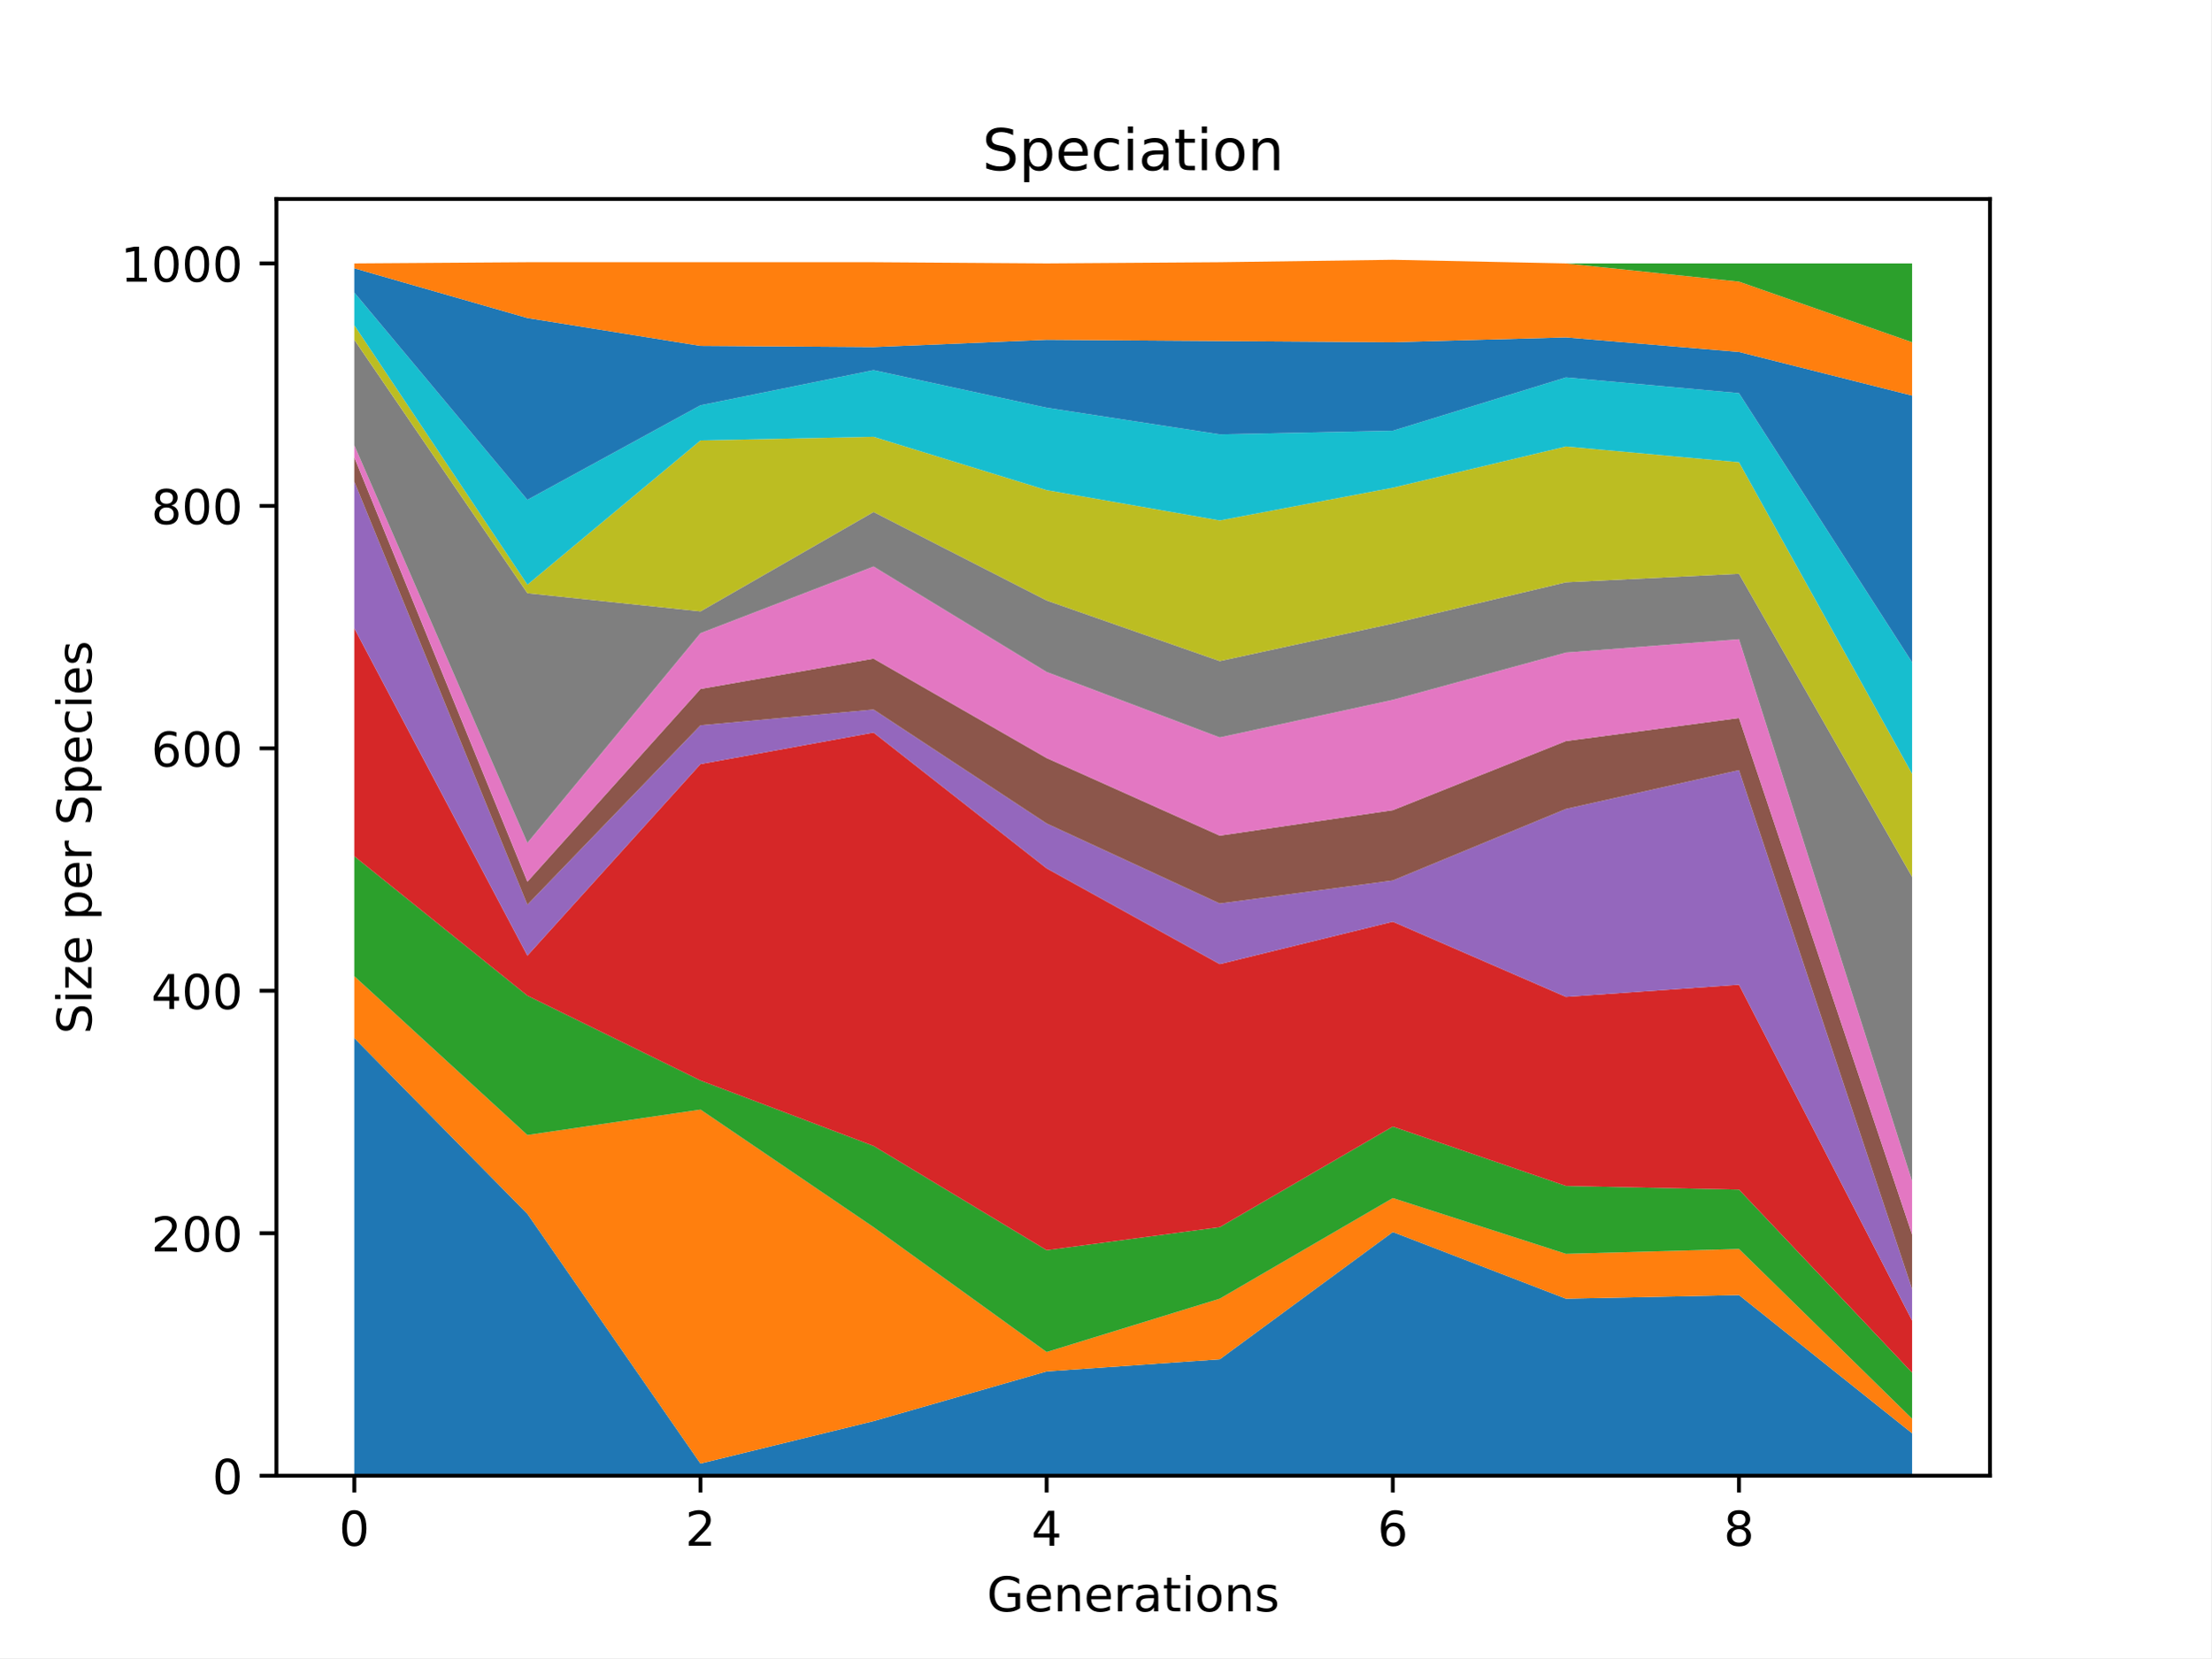
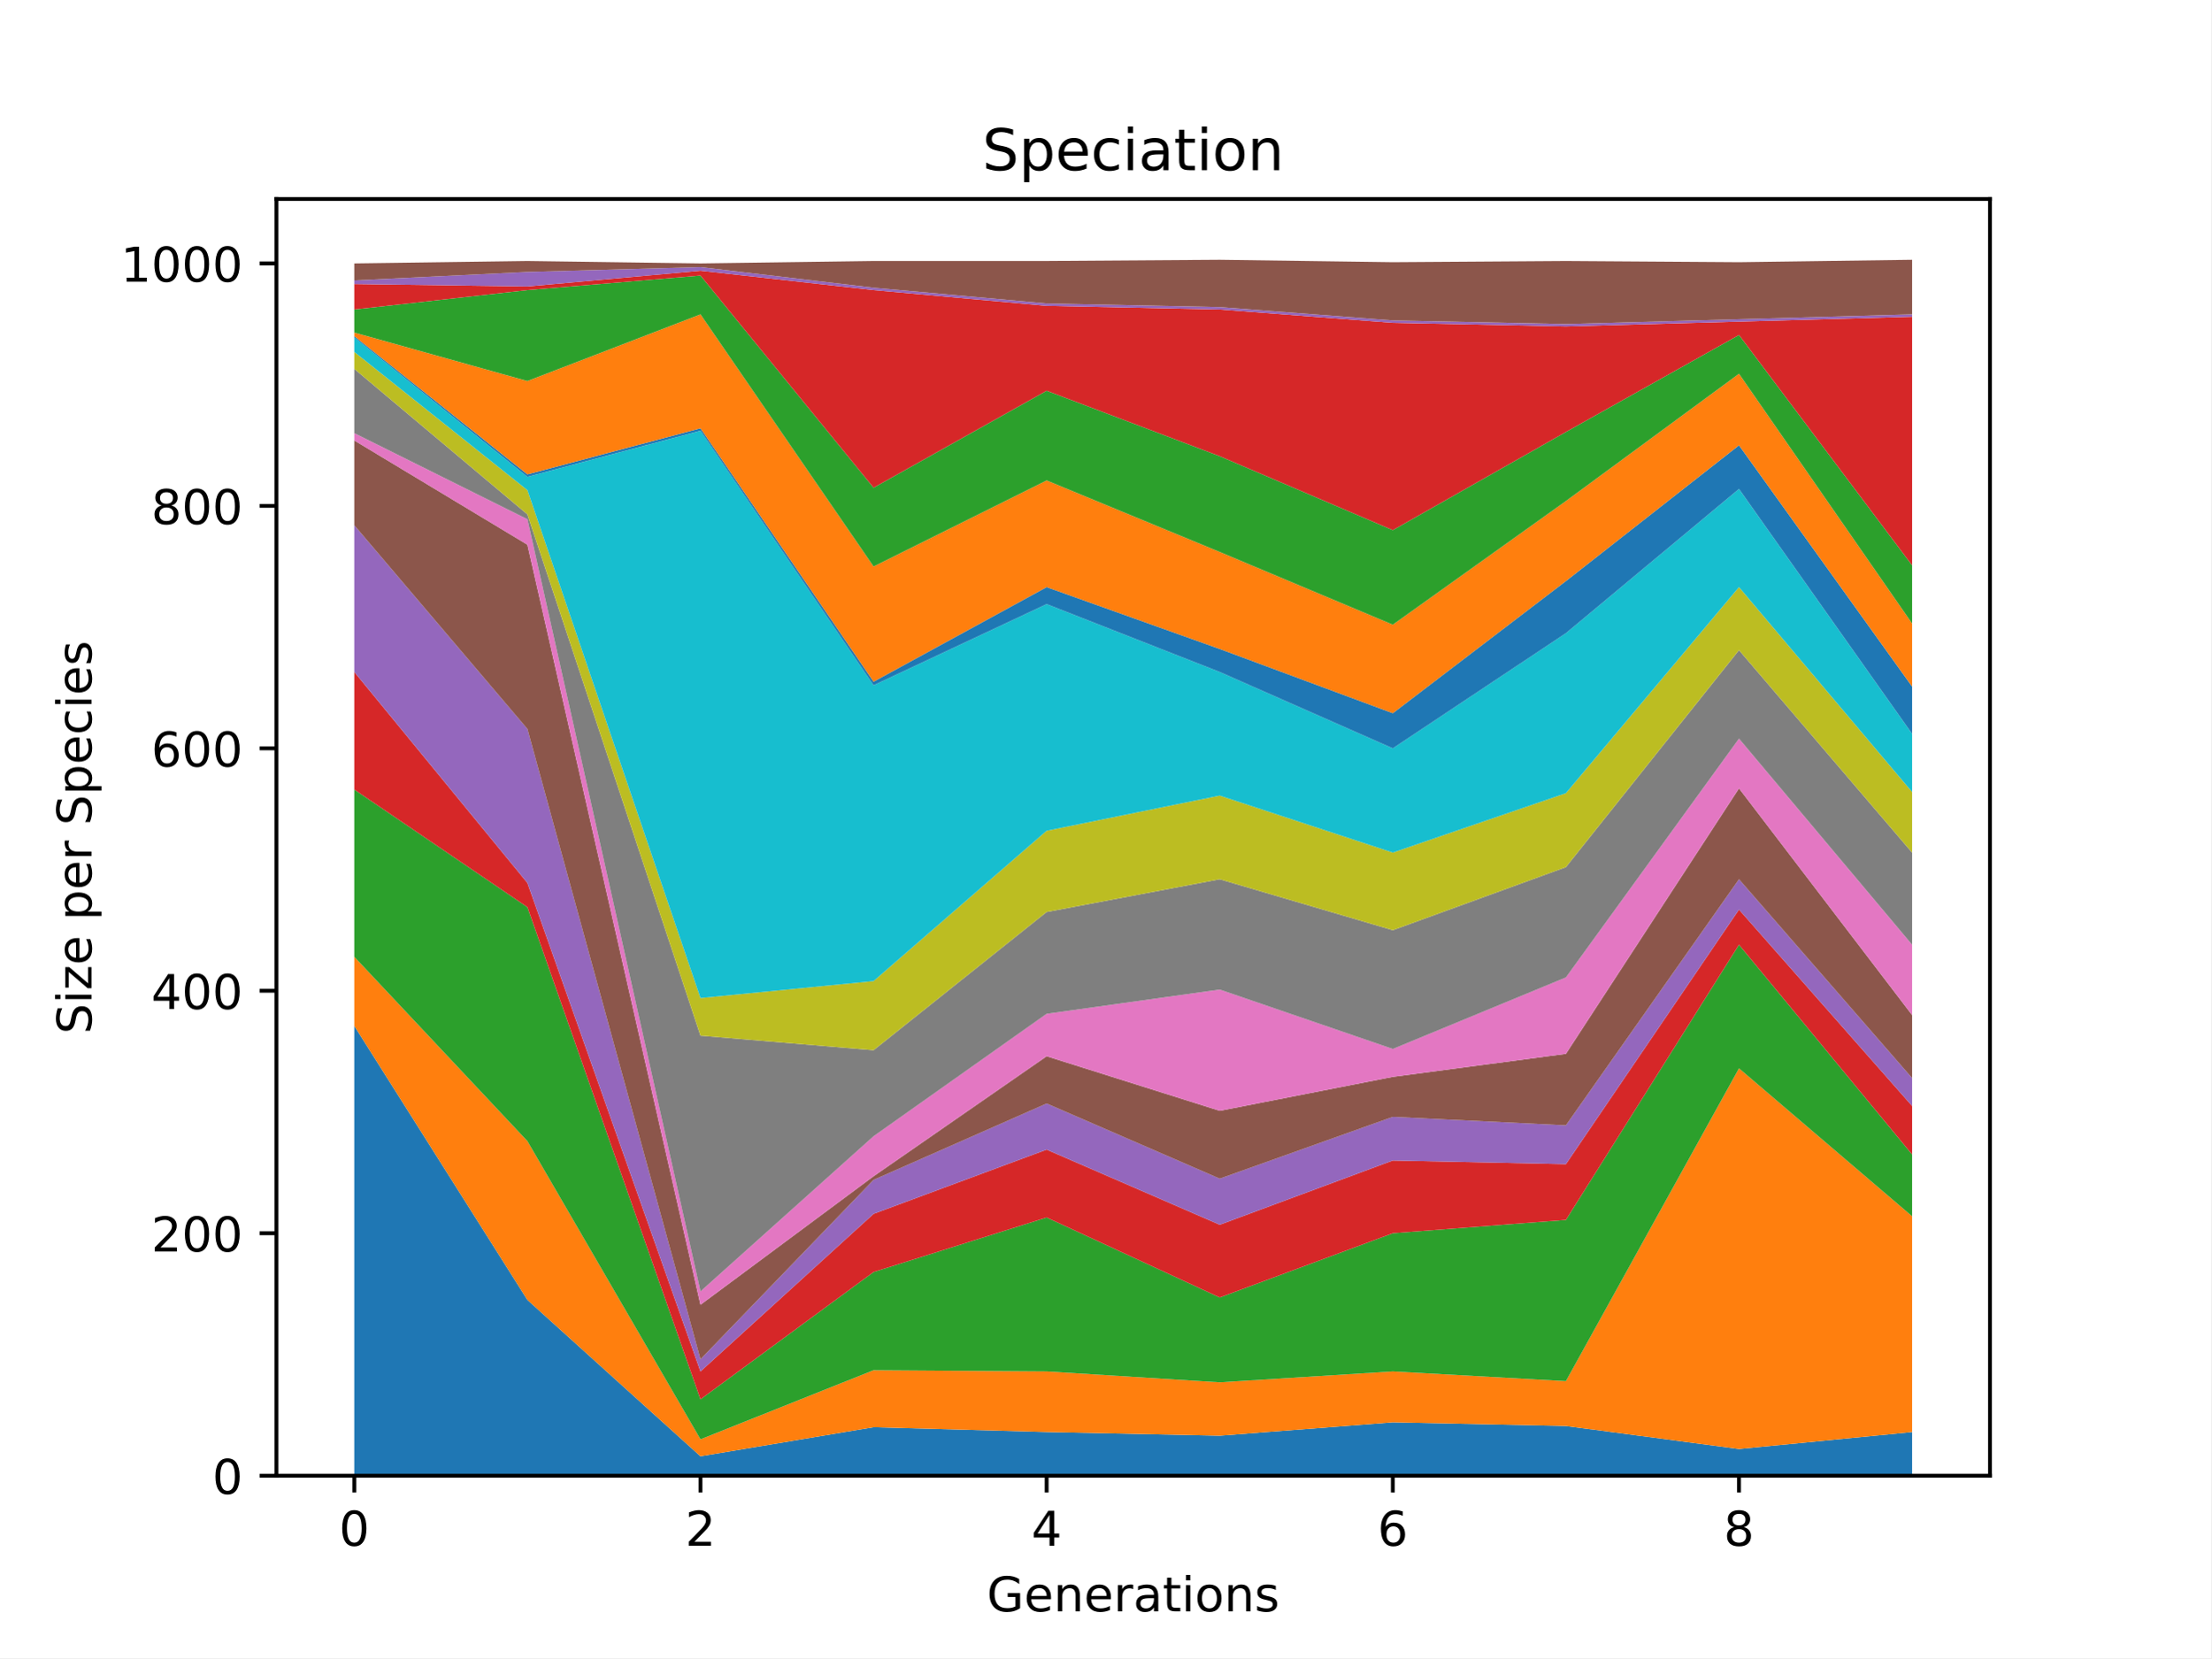
<svg xmlns="http://www.w3.org/2000/svg" xmlns:xlink="http://www.w3.org/1999/xlink" width="460.8pt" height="345.6pt" viewBox="0 0 460.8 345.6" version="1.1">
  <defs>
    <style type="text/css">*{stroke-linejoin: round; stroke-linecap: butt}</style>
  </defs>
  <g id="figure_1">
    <g id="patch_1">
      <path d="M 0 345.6  L 460.8 345.6  L 460.8 0  L 0 0  z " style="fill: #ffffff" />
    </g>
    <g id="axes_1">
      <g id="patch_2">
        <path d="M 57.6 307.584  L 414.72 307.584  L 414.72 41.472  L 57.6 41.472  z " style="fill: #ffffff" />
      </g>
      <g id="PolyCollection_1">
-         <path d="M 73.833 216.366  L 73.833 307.584  L 109.905 307.584  L 145.978 307.584  L 182.051 307.584  L 218.124 307.584  L 254.196 307.584  L 290.269 307.584  L 326.342 307.584  L 362.415 307.584  L 398.487 307.584  L 398.487 298.74  L 398.487 298.74  L 362.415 269.934  L 326.342 270.692  L 290.269 256.795  L 254.196 283.327  L 218.124 285.853  L 182.051 296.213  L 145.978 305.057  L 109.905 253.005  L 73.833 216.366  z " clip-path="url(#p5b5fbf2103)" style="fill: #1f77b4" />
+         <path d="M 73.833 213.839  L 73.833 307.584  L 109.905 307.584  L 145.978 307.584  L 182.051 307.584  L 218.124 307.584  L 254.196 307.584  L 290.269 307.584  L 326.342 307.584  L 362.415 307.584  L 398.487 307.584  L 398.487 298.487  L 398.487 298.487  L 362.415 302.025  L 326.342 297.224  L 290.269 296.466  L 254.196 299.245  L 218.124 298.487  L 182.051 297.477  L 145.978 303.541  L 109.905 270.945  L 73.833 213.839  z " clip-path="url(#pb361dfc694)" style="fill: #1f77b4" />
      </g>
      <g id="PolyCollection_2">
-         <path d="M 73.833 203.479  L 73.833 216.366  L 109.905 253.005  L 145.978 305.057  L 182.051 296.213  L 218.124 285.853  L 254.196 283.327  L 290.269 256.795  L 326.342 270.692  L 362.415 269.934  L 398.487 298.74  L 398.487 295.708  L 398.487 295.708  L 362.415 260.332  L 326.342 261.343  L 290.269 249.72  L 254.196 270.692  L 218.124 281.81  L 182.051 255.784  L 145.978 231.274  L 109.905 236.58  L 73.833 203.479  z " clip-path="url(#p5b5fbf2103)" style="fill: #ff7f0e" />
+         <path d="M 73.833 199.436  L 73.833 213.839  L 109.905 270.945  L 145.978 303.541  L 182.051 297.477  L 218.124 298.487  L 254.196 299.245  L 290.269 296.466  L 326.342 297.224  L 362.415 302.025  L 398.487 298.487  L 398.487 253.51  L 398.487 253.51  L 362.415 222.683  L 326.342 287.875  L 290.269 285.853  L 254.196 288.127  L 218.124 285.853  L 182.051 285.601  L 145.978 300.004  L 109.905 237.844  L 73.833 199.436  z " clip-path="url(#pb361dfc694)" style="fill: #ff7f0e" />
      </g>
      <g id="PolyCollection_3">
-         <path d="M 73.833 178.464  L 73.833 203.479  L 109.905 236.58  L 145.978 231.274  L 182.051 255.784  L 218.124 281.81  L 254.196 270.692  L 290.269 249.72  L 326.342 261.343  L 362.415 260.332  L 398.487 295.708  L 398.487 286.106  L 398.487 286.106  L 362.415 247.951  L 326.342 247.193  L 290.269 234.812  L 254.196 255.784  L 218.124 260.585  L 182.051 238.855  L 145.978 225.21  L 109.905 207.522  L 73.833 178.464  z " clip-path="url(#p5b5fbf2103)" style="fill: #2ca02c" />
+         <path d="M 73.833 164.566  L 73.833 199.436  L 109.905 237.844  L 145.978 300.004  L 182.051 285.601  L 218.124 285.853  L 254.196 288.127  L 290.269 285.853  L 326.342 287.875  L 362.415 222.683  L 398.487 253.51  L 398.487 240.623  L 398.487 240.623  L 362.415 196.909  L 326.342 254.268  L 290.269 257.048  L 254.196 270.44  L 218.124 253.763  L 182.051 265.133  L 145.978 291.665  L 109.905 189.076  L 73.833 164.566  z " clip-path="url(#pb361dfc694)" style="fill: #2ca02c" />
      </g>
      <g id="PolyCollection_4">
-         <path d="M 73.833 130.959  L 73.833 178.464  L 109.905 207.522  L 145.978 225.21  L 182.051 238.855  L 218.124 260.585  L 254.196 255.784  L 290.269 234.812  L 326.342 247.193  L 362.415 247.951  L 398.487 286.106  L 398.487 275.241  L 398.487 275.241  L 362.415 205.248  L 326.342 207.775  L 290.269 192.108  L 254.196 200.952  L 218.124 180.99  L 182.051 152.69  L 145.978 159.26  L 109.905 199.183  L 73.833 130.959  z " clip-path="url(#p5b5fbf2103)" style="fill: #d62728" />
+         <path d="M 73.833 140.056  L 73.833 164.566  L 109.905 189.076  L 145.978 291.665  L 182.051 265.133  L 218.124 253.763  L 254.196 270.44  L 290.269 257.048  L 326.342 254.268  L 362.415 196.909  L 398.487 240.623  L 398.487 230.516  L 398.487 230.516  L 362.415 189.582  L 326.342 242.645  L 290.269 241.887  L 254.196 255.279  L 218.124 239.613  L 182.051 253.005  L 145.978 285.853  L 109.905 184.023  L 73.833 140.056  z " clip-path="url(#pb361dfc694)" style="fill: #d62728" />
      </g>
      <g id="PolyCollection_5">
-         <path d="M 73.833 100.385  L 73.833 130.959  L 109.905 199.183  L 145.978 159.26  L 182.051 152.69  L 218.124 180.99  L 254.196 200.952  L 290.269 192.108  L 326.342 207.775  L 362.415 205.248  L 398.487 275.241  L 398.487 268.671  L 398.487 268.671  L 362.415 160.523  L 326.342 168.609  L 290.269 183.517  L 254.196 188.318  L 218.124 171.641  L 182.051 147.889  L 145.978 151.174  L 109.905 188.571  L 73.833 100.385  z " clip-path="url(#p5b5fbf2103)" style="fill: #9467bd" />
+         <path d="M 73.833 109.481  L 73.833 140.056  L 109.905 184.023  L 145.978 285.853  L 182.051 253.005  L 218.124 239.613  L 254.196 255.279  L 290.269 241.887  L 326.342 242.645  L 362.415 189.582  L 398.487 230.516  L 398.487 224.704  L 398.487 224.704  L 362.415 183.264  L 326.342 234.559  L 290.269 232.79  L 254.196 245.677  L 218.124 230.011  L 182.051 245.93  L 145.978 283.327  L 109.905 151.932  L 73.833 109.481  z " clip-path="url(#pb361dfc694)" style="fill: #9467bd" />
      </g>
      <g id="PolyCollection_6">
-         <path d="M 73.833 95.331  L 73.833 100.385  L 109.905 188.571  L 145.978 151.174  L 182.051 147.889  L 218.124 171.641  L 254.196 188.318  L 290.269 183.517  L 326.342 168.609  L 362.415 160.523  L 398.487 268.671  L 398.487 257.3  L 398.487 257.3  L 362.415 149.658  L 326.342 154.459  L 290.269 168.862  L 254.196 174.168  L 218.124 157.996  L 182.051 137.276  L 145.978 143.593  L 109.905 183.77  L 73.833 95.331  z " clip-path="url(#p5b5fbf2103)" style="fill: #8c564b" />
+         <path d="M 73.833 91.794  L 73.833 109.481  L 109.905 151.932  L 145.978 283.327  L 182.051 245.93  L 218.124 230.011  L 254.196 245.677  L 290.269 232.79  L 326.342 234.559  L 362.415 183.264  L 398.487 224.704  L 398.487 211.565  L 398.487 211.565  L 362.415 164.313  L 326.342 219.651  L 290.269 224.452  L 254.196 231.527  L 218.124 220.156  L 182.051 245.172  L 145.978 271.956  L 109.905 113.524  L 73.833 91.794  z " clip-path="url(#pb361dfc694)" style="fill: #8c564b" />
      </g>
      <g id="PolyCollection_7">
-         <path d="M 73.833 92.804  L 73.833 95.331  L 109.905 183.77  L 145.978 143.593  L 182.051 137.276  L 218.124 157.996  L 254.196 174.168  L 290.269 168.862  L 326.342 154.459  L 362.415 149.658  L 398.487 257.3  L 398.487 246.182  L 398.487 246.182  L 362.415 133.233  L 326.342 136.013  L 290.269 145.868  L 254.196 153.701  L 218.124 140.056  L 182.051 118.073  L 145.978 131.97  L 109.905 175.684  L 73.833 92.804  z " clip-path="url(#p5b5fbf2103)" style="fill: #e377c2" />
+         <path d="M 73.833 90.278  L 73.833 91.794  L 109.905 113.524  L 145.978 271.956  L 182.051 245.172  L 218.124 220.156  L 254.196 231.527  L 290.269 224.452  L 326.342 219.651  L 362.415 164.313  L 398.487 211.565  L 398.487 196.909  L 398.487 196.909  L 362.415 153.953  L 326.342 203.732  L 290.269 218.64  L 254.196 206.259  L 218.124 211.312  L 182.051 236.833  L 145.978 269.176  L 109.905 108.218  L 73.833 90.278  z " clip-path="url(#pb361dfc694)" style="fill: #e377c2" />
      </g>
      <g id="PolyCollection_8">
-         <path d="M 73.833 70.821  L 73.833 92.804  L 109.905 175.684  L 145.978 131.97  L 182.051 118.073  L 218.124 140.056  L 254.196 153.701  L 290.269 145.868  L 326.342 136.013  L 362.415 133.233  L 398.487 246.182  L 398.487 182.759  L 398.487 182.759  L 362.415 119.589  L 326.342 121.357  L 290.269 129.949  L 254.196 137.782  L 218.124 125.148  L 182.051 106.702  L 145.978 127.422  L 109.905 123.632  L 73.833 70.821  z " clip-path="url(#p5b5fbf2103)" style="fill: #7f7f7f" />
+         <path d="M 73.833 76.885  L 73.833 90.278  L 109.905 108.218  L 145.978 269.176  L 182.051 236.833  L 218.124 211.312  L 254.196 206.259  L 290.269 218.64  L 326.342 203.732  L 362.415 153.953  L 398.487 196.909  L 398.487 177.705  L 398.487 177.705  L 362.415 135.508  L 326.342 180.738  L 290.269 193.877  L 254.196 183.264  L 218.124 190.087  L 182.051 218.893  L 145.978 215.86  L 109.905 107.207  L 73.833 76.885  z " clip-path="url(#pb361dfc694)" style="fill: #7f7f7f" />
      </g>
      <g id="PolyCollection_9">
-         <path d="M 73.833 67.789  L 73.833 70.821  L 109.905 123.632  L 145.978 127.422  L 182.051 106.702  L 218.124 125.148  L 254.196 137.782  L 290.269 129.949  L 326.342 121.357  L 362.415 119.589  L 398.487 182.759  L 398.487 161.281  L 398.487 161.281  L 362.415 96.342  L 326.342 93.057  L 290.269 101.648  L 254.196 108.471  L 218.124 102.154  L 182.051 91.036  L 145.978 91.794  L 109.905 121.863  L 73.833 67.789  z " clip-path="url(#p5b5fbf2103)" style="fill: #bcbd22" />
+         <path d="M 73.833 73.348  L 73.833 76.885  L 109.905 107.207  L 145.978 215.86  L 182.051 218.893  L 218.124 190.087  L 254.196 183.264  L 290.269 193.877  L 326.342 180.738  L 362.415 135.508  L 398.487 177.705  L 398.487 165.071  L 398.487 165.071  L 362.415 122.368  L 326.342 165.324  L 290.269 177.705  L 254.196 165.829  L 218.124 173.157  L 182.051 204.49  L 145.978 208.027  L 109.905 102.154  L 73.833 73.348  z " clip-path="url(#pb361dfc694)" style="fill: #bcbd22" />
      </g>
      <g id="PolyCollection_10">
-         <path d="M 73.833 60.966  L 73.833 67.789  L 109.905 121.863  L 145.978 91.794  L 182.051 91.036  L 218.124 102.154  L 254.196 108.471  L 290.269 101.648  L 326.342 93.057  L 362.415 96.342  L 398.487 161.281  L 398.487 138.034  L 398.487 138.034  L 362.415 81.939  L 326.342 78.654  L 290.269 89.772  L 254.196 90.53  L 218.124 84.971  L 182.051 77.138  L 145.978 84.466  L 109.905 104.175  L 73.833 60.966  z " clip-path="url(#p5b5fbf2103)" style="fill: #17becf" />
+         <path d="M 73.833 70.316  L 73.833 73.348  L 109.905 102.154  L 145.978 208.027  L 182.051 204.49  L 218.124 173.157  L 254.196 165.829  L 290.269 177.705  L 326.342 165.324  L 362.415 122.368  L 398.487 165.071  L 398.487 152.943  L 398.487 152.943  L 362.415 101.901  L 326.342 131.97  L 290.269 155.975  L 254.196 140.056  L 218.124 125.906  L 182.051 142.835  L 145.978 89.772  L 109.905 99.374  L 73.833 70.316  z " clip-path="url(#pb361dfc694)" style="fill: #17becf" />
      </g>
      <g id="PolyCollection_11">
-         <path d="M 73.833 55.913  L 73.833 60.966  L 109.905 104.175  L 145.978 84.466  L 182.051 77.138  L 218.124 84.971  L 254.196 90.53  L 290.269 89.772  L 326.342 78.654  L 362.415 81.939  L 398.487 138.034  L 398.487 82.444  L 398.487 82.444  L 362.415 73.348  L 326.342 70.316  L 290.269 71.326  L 254.196 71.074  L 218.124 70.821  L 182.051 72.337  L 145.978 72.084  L 109.905 66.273  L 73.833 55.913  z " clip-path="url(#p5b5fbf2103)" style="fill: #1f77b4" />
+         <path d="M 73.833 70.063  L 73.833 70.316  L 109.905 99.374  L 145.978 89.772  L 182.051 142.835  L 218.124 125.906  L 254.196 140.056  L 290.269 155.975  L 326.342 131.97  L 362.415 101.901  L 398.487 152.943  L 398.487 143.088  L 398.487 143.088  L 362.415 92.804  L 326.342 121.105  L 290.269 148.647  L 254.196 135.255  L 218.124 122.368  L 182.051 142.077  L 145.978 89.267  L 109.905 98.869  L 73.833 70.063  z " clip-path="url(#pb361dfc694)" style="fill: #1f77b4" />
      </g>
      <g id="PolyCollection_12">
-         <path d="M 73.833 54.902  L 73.833 55.913  L 109.905 66.273  L 145.978 72.084  L 182.051 72.337  L 218.124 70.821  L 254.196 71.074  L 290.269 71.326  L 326.342 70.316  L 362.415 73.348  L 398.487 82.444  L 398.487 71.326  L 398.487 71.326  L 362.415 58.692  L 326.342 54.902  L 290.269 54.144  L 254.196 54.649  L 218.124 54.902  L 182.051 54.649  L 145.978 54.649  L 109.905 54.649  L 73.833 54.902  z " clip-path="url(#p5b5fbf2103)" style="fill: #ff7f0e" />
+         <path d="M 73.833 69.305  L 73.833 70.063  L 109.905 98.869  L 145.978 89.267  L 182.051 142.077  L 218.124 122.368  L 254.196 135.255  L 290.269 148.647  L 326.342 121.105  L 362.415 92.804  L 398.487 143.088  L 398.487 129.949  L 398.487 129.949  L 362.415 77.896  L 326.342 104.428  L 290.269 130.201  L 254.196 115.04  L 218.124 100.132  L 182.051 118.073  L 145.978 65.515  L 109.905 79.412  L 73.833 69.305  z " clip-path="url(#pb361dfc694)" style="fill: #ff7f0e" />
      </g>
      <g id="PolyCollection_13">
-         <path d="M 73.833 54.902  L 73.833 54.902  L 109.905 54.649  L 145.978 54.649  L 182.051 54.649  L 218.124 54.902  L 254.196 54.649  L 290.269 54.144  L 326.342 54.902  L 362.415 58.692  L 398.487 71.326  L 398.487 54.902  L 398.487 54.902  L 362.415 54.902  L 326.342 54.902  L 290.269 54.144  L 254.196 54.649  L 218.124 54.902  L 182.051 54.649  L 145.978 54.649  L 109.905 54.649  L 73.833 54.902  z " clip-path="url(#p5b5fbf2103)" style="fill: #2ca02c" />
+         <path d="M 73.833 64.504  L 73.833 69.305  L 109.905 79.412  L 145.978 65.515  L 182.051 118.073  L 218.124 100.132  L 254.196 115.04  L 290.269 130.201  L 326.342 104.428  L 362.415 77.896  L 398.487 129.949  L 398.487 117.82  L 398.487 117.82  L 362.415 69.81  L 326.342 90.025  L 290.269 110.492  L 254.196 95.078  L 218.124 81.434  L 182.051 101.648  L 145.978 57.429  L 109.905 60.461  L 73.833 64.504  z " clip-path="url(#pb361dfc694)" style="fill: #2ca02c" />
+       </g>
+       <g id="PolyCollection_14">
+         <path d="M 73.833 59.198  L 73.833 64.504  L 109.905 60.461  L 145.978 57.429  L 182.051 101.648  L 218.124 81.434  L 254.196 95.078  L 290.269 110.492  L 326.342 90.025  L 362.415 69.81  L 398.487 117.82  L 398.487 66.02  L 398.487 66.02  L 362.415 67.031  L 326.342 68.042  L 290.269 67.283  L 254.196 64.504  L 218.124 63.746  L 182.051 60.461  L 145.978 56.418  L 109.905 59.703  L 73.833 59.198  z " clip-path="url(#pb361dfc694)" style="fill: #d62728" />
+       </g>
+       <g id="PolyCollection_15">
+         <path d="M 73.833 58.44  L 73.833 59.198  L 109.905 59.703  L 145.978 56.418  L 182.051 60.461  L 218.124 63.746  L 254.196 64.504  L 290.269 67.283  L 326.342 68.042  L 362.415 67.031  L 398.487 66.02  L 398.487 65.515  L 398.487 65.515  L 362.415 66.525  L 326.342 67.536  L 290.269 66.778  L 254.196 63.999  L 218.124 63.241  L 182.051 59.956  L 145.978 55.66  L 109.905 56.671  L 73.833 58.44  z " clip-path="url(#pb361dfc694)" style="fill: #9467bd" />
+       </g>
+       <g id="PolyCollection_16">
+         <path d="M 73.833 54.902  L 73.833 58.44  L 109.905 56.671  L 145.978 55.66  L 182.051 59.956  L 218.124 63.241  L 254.196 63.999  L 290.269 66.778  L 326.342 67.536  L 362.415 66.525  L 398.487 65.515  L 398.487 54.144  L 398.487 54.144  L 362.415 54.649  L 326.342 54.397  L 290.269 54.649  L 254.196 54.144  L 218.124 54.397  L 182.051 54.397  L 145.978 54.902  L 109.905 54.397  L 73.833 54.902  z " clip-path="url(#pb361dfc694)" style="fill: #8c564b" />
      </g>
      <g id="matplotlib.axis_1">
        <g id="xtick_1">
          <g id="line2d_1">
            <defs>
-               <path id="med268f55d1" d="M 0 0  L 0 3.5  " style="stroke: #000000; stroke-width: 0.8" />
+               <path id="mf86b04543f" d="M 0 0  L 0 3.5  " style="stroke: #000000; stroke-width: 0.8" />
            </defs>
            <g>
-               <use xlink:href="#med268f55d1" x="73.833" y="307.584" style="stroke: #000000; stroke-width: 0.8" />
+               <use xlink:href="#mf86b04543f" x="73.833" y="307.584" style="stroke: #000000; stroke-width: 0.8" />
            </g>
          </g>
          <g id="text_1">
            <g transform="translate(70.65148 322.1824) scale(0.1 -0.1)">
              <defs>
                <path id="DejaVuSans-30" d="M 2034 4250  Q 1547 4250 1301 3770  Q 1056 3291 1056 2328  Q 1056 1369 1301 889  Q 1547 409 2034 409  Q 2525 409 2770 889  Q 3016 1369 3016 2328  Q 3016 3291 2770 3770  Q 2525 4250 2034 4250  z M 2034 4750  Q 2819 4750 3233 4129  Q 3647 3509 3647 2328  Q 3647 1150 3233 529  Q 2819 -91 2034 -91  Q 1250 -91 836 529  Q 422 1150 422 2328  Q 422 3509 836 4129  Q 1250 4750 2034 4750  z " transform="scale(0.015625)" />
              </defs>
              <use xlink:href="#DejaVuSans-30" />
            </g>
          </g>
        </g>
        <g id="xtick_2">
          <g id="line2d_2">
            <g>
-               <use xlink:href="#med268f55d1" x="145.978" y="307.584" style="stroke: #000000; stroke-width: 0.8" />
+               <use xlink:href="#mf86b04543f" x="145.978" y="307.584" style="stroke: #000000; stroke-width: 0.8" />
            </g>
          </g>
          <g id="text_2">
            <g transform="translate(142.7969 322.1824) scale(0.1 -0.1)">
              <defs>
                <path id="DejaVuSans-32" d="M 1228 531  L 3431 531  L 3431 0  L 469 0  L 469 531  Q 828 903 1448 1529  Q 2069 2156 2228 2338  Q 2531 2678 2651 2914  Q 2772 3150 2772 3378  Q 2772 3750 2511 3984  Q 2250 4219 1831 4219  Q 1534 4219 1204 4116  Q 875 4013 500 3803  L 500 4441  Q 881 4594 1212 4672  Q 1544 4750 1819 4750  Q 2544 4750 2975 4387  Q 3406 4025 3406 3419  Q 3406 3131 3298 2873  Q 3191 2616 2906 2266  Q 2828 2175 2409 1742  Q 1991 1309 1228 531  z " transform="scale(0.015625)" />
              </defs>
              <use xlink:href="#DejaVuSans-32" />
            </g>
          </g>
        </g>
        <g id="xtick_3">
          <g id="line2d_3">
            <g>
-               <use xlink:href="#med268f55d1" x="218.124" y="307.584" style="stroke: #000000; stroke-width: 0.8" />
+               <use xlink:href="#mf86b04543f" x="218.124" y="307.584" style="stroke: #000000; stroke-width: 0.8" />
            </g>
          </g>
          <g id="text_3">
            <g transform="translate(214.9424 322.1824) scale(0.1 -0.1)">
              <defs>
                <path id="DejaVuSans-34" d="M 2419 4116  L 825 1625  L 2419 1625  L 2419 4116  z M 2253 4666  L 3047 4666  L 3047 1625  L 3713 1625  L 3713 1100  L 3047 1100  L 3047 0  L 2419 0  L 2419 1100  L 313 1100  L 313 1709  L 2253 4666  z " transform="scale(0.015625)" />
              </defs>
              <use xlink:href="#DejaVuSans-34" />
            </g>
          </g>
        </g>
        <g id="xtick_4">
          <g id="line2d_4">
            <g>
-               <use xlink:href="#med268f55d1" x="290.269" y="307.584" style="stroke: #000000; stroke-width: 0.8" />
+               <use xlink:href="#mf86b04543f" x="290.269" y="307.584" style="stroke: #000000; stroke-width: 0.8" />
            </g>
          </g>
          <g id="text_4">
            <g transform="translate(287.0878 322.1824) scale(0.1 -0.1)">
              <defs>
                <path id="DejaVuSans-36" d="M 2113 2584  Q 1688 2584 1439 2293  Q 1191 2003 1191 1497  Q 1191 994 1439 701  Q 1688 409 2113 409  Q 2538 409 2786 701  Q 3034 994 3034 1497  Q 3034 2003 2786 2293  Q 2538 2584 2113 2584  z M 3366 4563  L 3366 3988  Q 3128 4100 2886 4159  Q 2644 4219 2406 4219  Q 1781 4219 1451 3797  Q 1122 3375 1075 2522  Q 1259 2794 1537 2939  Q 1816 3084 2150 3084  Q 2853 3084 3261 2657  Q 3669 2231 3669 1497  Q 3669 778 3244 343  Q 2819 -91 2113 -91  Q 1303 -91 875 529  Q 447 1150 447 2328  Q 447 3434 972 4092  Q 1497 4750 2381 4750  Q 2619 4750 2861 4703  Q 3103 4656 3366 4563  z " transform="scale(0.015625)" />
              </defs>
              <use xlink:href="#DejaVuSans-36" />
            </g>
          </g>
        </g>
        <g id="xtick_5">
          <g id="line2d_5">
            <g>
-               <use xlink:href="#med268f55d1" x="362.415" y="307.584" style="stroke: #000000; stroke-width: 0.8" />
+               <use xlink:href="#mf86b04543f" x="362.415" y="307.584" style="stroke: #000000; stroke-width: 0.8" />
            </g>
          </g>
          <g id="text_5">
            <g transform="translate(359.2333 322.1824) scale(0.1 -0.1)">
              <defs>
                <path id="DejaVuSans-38" d="M 2034 2216  Q 1584 2216 1326 1975  Q 1069 1734 1069 1313  Q 1069 891 1326 650  Q 1584 409 2034 409  Q 2484 409 2743 651  Q 3003 894 3003 1313  Q 3003 1734 2745 1975  Q 2488 2216 2034 2216  z M 1403 2484  Q 997 2584 770 2862  Q 544 3141 544 3541  Q 544 4100 942 4425  Q 1341 4750 2034 4750  Q 2731 4750 3128 4425  Q 3525 4100 3525 3541  Q 3525 3141 3298 2862  Q 3072 2584 2669 2484  Q 3125 2378 3379 2068  Q 3634 1759 3634 1313  Q 3634 634 3220 271  Q 2806 -91 2034 -91  Q 1263 -91 848 271  Q 434 634 434 1313  Q 434 1759 690 2068  Q 947 2378 1403 2484  z M 1172 3481  Q 1172 3119 1398 2916  Q 1625 2713 2034 2713  Q 2441 2713 2670 2916  Q 2900 3119 2900 3481  Q 2900 3844 2670 4047  Q 2441 4250 2034 4250  Q 1625 4250 1398 4047  Q 1172 3844 1172 3481  z " transform="scale(0.015625)" />
              </defs>
              <use xlink:href="#DejaVuSans-38" />
            </g>
          </g>
        </g>
        <g id="text_6">
          <g transform="translate(205.6623 335.8606) scale(0.1 -0.1)">
            <defs>
              <path id="DejaVuSans-47" d="M 3809 666  L 3809 1919  L 2778 1919  L 2778 2438  L 4434 2438  L 4434 434  Q 4069 175 3628 42  Q 3188 -91 2688 -91  Q 1594 -91 976 548  Q 359 1188 359 2328  Q 359 3472 976 4111  Q 1594 4750 2688 4750  Q 3144 4750 3555 4637  Q 3966 4525 4313 4306  L 4313 3634  Q 3963 3931 3569 4081  Q 3175 4231 2741 4231  Q 1884 4231 1454 3753  Q 1025 3275 1025 2328  Q 1025 1384 1454 906  Q 1884 428 2741 428  Q 3075 428 3337 486  Q 3600 544 3809 666  z " transform="scale(0.015625)" />
              <path id="DejaVuSans-65" d="M 3597 1894  L 3597 1613  L 953 1613  Q 991 1019 1311 708  Q 1631 397 2203 397  Q 2534 397 2845 478  Q 3156 559 3463 722  L 3463 178  Q 3153 47 2828 -22  Q 2503 -91 2169 -91  Q 1331 -91 842 396  Q 353 884 353 1716  Q 353 2575 817 3079  Q 1281 3584 2069 3584  Q 2775 3584 3186 3129  Q 3597 2675 3597 1894  z M 3022 2063  Q 3016 2534 2758 2815  Q 2500 3097 2075 3097  Q 1594 3097 1305 2825  Q 1016 2553 972 2059  L 3022 2063  z " transform="scale(0.015625)" />
              <path id="DejaVuSans-6e" d="M 3513 2113  L 3513 0  L 2938 0  L 2938 2094  Q 2938 2591 2744 2837  Q 2550 3084 2163 3084  Q 1697 3084 1428 2787  Q 1159 2491 1159 1978  L 1159 0  L 581 0  L 581 3500  L 1159 3500  L 1159 2956  Q 1366 3272 1645 3428  Q 1925 3584 2291 3584  Q 2894 3584 3203 3211  Q 3513 2838 3513 2113  z " transform="scale(0.015625)" />
              <path id="DejaVuSans-72" d="M 2631 2963  Q 2534 3019 2420 3045  Q 2306 3072 2169 3072  Q 1681 3072 1420 2755  Q 1159 2438 1159 1844  L 1159 0  L 581 0  L 581 3500  L 1159 3500  L 1159 2956  Q 1341 3275 1631 3429  Q 1922 3584 2338 3584  Q 2397 3584 2469 3576  Q 2541 3569 2628 3553  L 2631 2963  z " transform="scale(0.015625)" />
              <path id="DejaVuSans-61" d="M 2194 1759  Q 1497 1759 1228 1600  Q 959 1441 959 1056  Q 959 750 1161 570  Q 1363 391 1709 391  Q 2188 391 2477 730  Q 2766 1069 2766 1631  L 2766 1759  L 2194 1759  z M 3341 1997  L 3341 0  L 2766 0  L 2766 531  Q 2569 213 2275 61  Q 1981 -91 1556 -91  Q 1019 -91 701 211  Q 384 513 384 1019  Q 384 1609 779 1909  Q 1175 2209 1959 2209  L 2766 2209  L 2766 2266  Q 2766 2663 2505 2880  Q 2244 3097 1772 3097  Q 1472 3097 1187 3025  Q 903 2953 641 2809  L 641 3341  Q 956 3463 1253 3523  Q 1550 3584 1831 3584  Q 2591 3584 2966 3190  Q 3341 2797 3341 1997  z " transform="scale(0.015625)" />
              <path id="DejaVuSans-74" d="M 1172 4494  L 1172 3500  L 2356 3500  L 2356 3053  L 1172 3053  L 1172 1153  Q 1172 725 1289 603  Q 1406 481 1766 481  L 2356 481  L 2356 0  L 1766 0  Q 1100 0 847 248  Q 594 497 594 1153  L 594 3053  L 172 3053  L 172 3500  L 594 3500  L 594 4494  L 1172 4494  z " transform="scale(0.015625)" />
              <path id="DejaVuSans-69" d="M 603 3500  L 1178 3500  L 1178 0  L 603 0  L 603 3500  z M 603 4863  L 1178 4863  L 1178 4134  L 603 4134  L 603 4863  z " transform="scale(0.015625)" />
              <path id="DejaVuSans-6f" d="M 1959 3097  Q 1497 3097 1228 2736  Q 959 2375 959 1747  Q 959 1119 1226 758  Q 1494 397 1959 397  Q 2419 397 2687 759  Q 2956 1122 2956 1747  Q 2956 2369 2687 2733  Q 2419 3097 1959 3097  z M 1959 3584  Q 2709 3584 3137 3096  Q 3566 2609 3566 1747  Q 3566 888 3137 398  Q 2709 -91 1959 -91  Q 1206 -91 779 398  Q 353 888 353 1747  Q 353 2609 779 3096  Q 1206 3584 1959 3584  z " transform="scale(0.015625)" />
              <path id="DejaVuSans-73" d="M 2834 3397  L 2834 2853  Q 2591 2978 2328 3040  Q 2066 3103 1784 3103  Q 1356 3103 1142 2972  Q 928 2841 928 2578  Q 928 2378 1081 2264  Q 1234 2150 1697 2047  L 1894 2003  Q 2506 1872 2764 1633  Q 3022 1394 3022 966  Q 3022 478 2636 193  Q 2250 -91 1575 -91  Q 1294 -91 989 -36  Q 684 19 347 128  L 347 722  Q 666 556 975 473  Q 1284 391 1588 391  Q 1994 391 2212 530  Q 2431 669 2431 922  Q 2431 1156 2273 1281  Q 2116 1406 1581 1522  L 1381 1569  Q 847 1681 609 1914  Q 372 2147 372 2553  Q 372 3047 722 3315  Q 1072 3584 1716 3584  Q 2034 3584 2315 3537  Q 2597 3491 2834 3397  z " transform="scale(0.015625)" />
            </defs>
            <use xlink:href="#DejaVuSans-47" />
            <use xlink:href="#DejaVuSans-65" x="77.49" />
            <use xlink:href="#DejaVuSans-6e" x="139.014" />
            <use xlink:href="#DejaVuSans-65" x="202.393" />
            <use xlink:href="#DejaVuSans-72" x="263.916" />
            <use xlink:href="#DejaVuSans-61" x="305.029" />
            <use xlink:href="#DejaVuSans-74" x="366.309" />
            <use xlink:href="#DejaVuSans-69" x="405.518" />
            <use xlink:href="#DejaVuSans-6f" x="433.301" />
            <use xlink:href="#DejaVuSans-6e" x="494.482" />
            <use xlink:href="#DejaVuSans-73" x="557.861" />
          </g>
        </g>
      </g>
      <g id="matplotlib.axis_2">
        <g id="ytick_1">
          <g id="line2d_6">
            <defs>
-               <path id="mb73cab1b94" d="M 0 0  L -3.5 0  " style="stroke: #000000; stroke-width: 0.8" />
+               <path id="m4c4f04e972" d="M 0 0  L -3.5 0  " style="stroke: #000000; stroke-width: 0.8" />
            </defs>
            <g>
-               <use xlink:href="#mb73cab1b94" x="57.6" y="307.584" style="stroke: #000000; stroke-width: 0.8" />
+               <use xlink:href="#m4c4f04e972" x="57.6" y="307.584" style="stroke: #000000; stroke-width: 0.8" />
            </g>
          </g>
          <g id="text_7">
            <g transform="translate(44.2375 311.3832) scale(0.1 -0.1)">
              <use xlink:href="#DejaVuSans-30" />
            </g>
          </g>
        </g>
        <g id="ytick_2">
          <g id="line2d_7">
            <g>
-               <use xlink:href="#mb73cab1b94" x="57.6" y="257.048" style="stroke: #000000; stroke-width: 0.8" />
+               <use xlink:href="#m4c4f04e972" x="57.6" y="257.048" style="stroke: #000000; stroke-width: 0.8" />
            </g>
          </g>
          <g id="text_8">
            <g transform="translate(31.5125 260.8468) scale(0.1 -0.1)">
              <use xlink:href="#DejaVuSans-32" />
              <use xlink:href="#DejaVuSans-30" x="63.623" />
              <use xlink:href="#DejaVuSans-30" x="127.246" />
            </g>
          </g>
        </g>
        <g id="ytick_3">
          <g id="line2d_8">
            <g>
-               <use xlink:href="#mb73cab1b94" x="57.6" y="206.511" style="stroke: #000000; stroke-width: 0.8" />
+               <use xlink:href="#m4c4f04e972" x="57.6" y="206.511" style="stroke: #000000; stroke-width: 0.8" />
            </g>
          </g>
          <g id="text_9">
            <g transform="translate(31.5125 210.3104) scale(0.1 -0.1)">
              <use xlink:href="#DejaVuSans-34" />
              <use xlink:href="#DejaVuSans-30" x="63.623" />
              <use xlink:href="#DejaVuSans-30" x="127.246" />
            </g>
          </g>
        </g>
        <g id="ytick_4">
          <g id="line2d_9">
            <g>
-               <use xlink:href="#mb73cab1b94" x="57.6" y="155.975" style="stroke: #000000; stroke-width: 0.8" />
+               <use xlink:href="#m4c4f04e972" x="57.6" y="155.975" style="stroke: #000000; stroke-width: 0.8" />
            </g>
          </g>
          <g id="text_10">
            <g transform="translate(31.5125 159.774) scale(0.1 -0.1)">
              <use xlink:href="#DejaVuSans-36" />
              <use xlink:href="#DejaVuSans-30" x="63.623" />
              <use xlink:href="#DejaVuSans-30" x="127.246" />
            </g>
          </g>
        </g>
        <g id="ytick_5">
          <g id="line2d_10">
            <g>
-               <use xlink:href="#mb73cab1b94" x="57.6" y="105.438" style="stroke: #000000; stroke-width: 0.8" />
+               <use xlink:href="#m4c4f04e972" x="57.6" y="105.438" style="stroke: #000000; stroke-width: 0.8" />
            </g>
          </g>
          <g id="text_11">
            <g transform="translate(31.5125 109.2377) scale(0.1 -0.1)">
              <use xlink:href="#DejaVuSans-38" />
              <use xlink:href="#DejaVuSans-30" x="63.623" />
              <use xlink:href="#DejaVuSans-30" x="127.246" />
            </g>
          </g>
        </g>
        <g id="ytick_6">
          <g id="line2d_11">
            <g>
-               <use xlink:href="#mb73cab1b94" x="57.6" y="54.902" style="stroke: #000000; stroke-width: 0.8" />
+               <use xlink:href="#m4c4f04e972" x="57.6" y="54.902" style="stroke: #000000; stroke-width: 0.8" />
            </g>
          </g>
          <g id="text_12">
            <g transform="translate(25.15 58.70126) scale(0.1 -0.1)">
              <defs>
                <path id="DejaVuSans-31" d="M 794 531  L 1825 531  L 1825 4091  L 703 3866  L 703 4441  L 1819 4666  L 2450 4666  L 2450 531  L 3481 531  L 3481 0  L 794 0  L 794 531  z " transform="scale(0.015625)" />
              </defs>
              <use xlink:href="#DejaVuSans-31" />
              <use xlink:href="#DejaVuSans-30" x="63.623" />
              <use xlink:href="#DejaVuSans-30" x="127.246" />
              <use xlink:href="#DejaVuSans-30" x="190.869" />
            </g>
          </g>
        </g>
        <g id="text_13">
          <g transform="translate(19.07031 215.521) rotate(-90) scale(0.1 -0.1)">
            <defs>
              <path id="DejaVuSans-53" d="M 3425 4513  L 3425 3897  Q 3066 4069 2747 4153  Q 2428 4238 2131 4238  Q 1616 4238 1336 4038  Q 1056 3838 1056 3469  Q 1056 3159 1242 3001  Q 1428 2844 1947 2747  L 2328 2669  Q 3034 2534 3370 2195  Q 3706 1856 3706 1288  Q 3706 609 3251 259  Q 2797 -91 1919 -91  Q 1588 -91 1214 -16  Q 841 59 441 206  L 441 856  Q 825 641 1194 531  Q 1563 422 1919 422  Q 2459 422 2753 634  Q 3047 847 3047 1241  Q 3047 1584 2836 1778  Q 2625 1972 2144 2069  L 1759 2144  Q 1053 2284 737 2584  Q 422 2884 422 3419  Q 422 4038 858 4394  Q 1294 4750 2059 4750  Q 2388 4750 2728 4690  Q 3069 4631 3425 4513  z " transform="scale(0.015625)" />
              <path id="DejaVuSans-7a" d="M 353 3500  L 3084 3500  L 3084 2975  L 922 459  L 3084 459  L 3084 0  L 275 0  L 275 525  L 2438 3041  L 353 3041  L 353 3500  z " transform="scale(0.015625)" />
              <path id="DejaVuSans-20" transform="scale(0.015625)" />
              <path id="DejaVuSans-70" d="M 1159 525  L 1159 -1331  L 581 -1331  L 581 3500  L 1159 3500  L 1159 2969  Q 1341 3281 1617 3432  Q 1894 3584 2278 3584  Q 2916 3584 3314 3078  Q 3713 2572 3713 1747  Q 3713 922 3314 415  Q 2916 -91 2278 -91  Q 1894 -91 1617 61  Q 1341 213 1159 525  z M 3116 1747  Q 3116 2381 2855 2742  Q 2594 3103 2138 3103  Q 1681 3103 1420 2742  Q 1159 2381 1159 1747  Q 1159 1113 1420 752  Q 1681 391 2138 391  Q 2594 391 2855 752  Q 3116 1113 3116 1747  z " transform="scale(0.015625)" />
              <path id="DejaVuSans-63" d="M 3122 3366  L 3122 2828  Q 2878 2963 2633 3030  Q 2388 3097 2138 3097  Q 1578 3097 1268 2742  Q 959 2388 959 1747  Q 959 1106 1268 751  Q 1578 397 2138 397  Q 2388 397 2633 464  Q 2878 531 3122 666  L 3122 134  Q 2881 22 2623 -34  Q 2366 -91 2075 -91  Q 1284 -91 818 406  Q 353 903 353 1747  Q 353 2603 823 3093  Q 1294 3584 2113 3584  Q 2378 3584 2631 3529  Q 2884 3475 3122 3366  z " transform="scale(0.015625)" />
            </defs>
            <use xlink:href="#DejaVuSans-53" />
            <use xlink:href="#DejaVuSans-69" x="63.477" />
            <use xlink:href="#DejaVuSans-7a" x="91.26" />
            <use xlink:href="#DejaVuSans-65" x="143.75" />
            <use xlink:href="#DejaVuSans-20" x="205.273" />
            <use xlink:href="#DejaVuSans-70" x="237.061" />
            <use xlink:href="#DejaVuSans-65" x="300.537" />
            <use xlink:href="#DejaVuSans-72" x="362.061" />
            <use xlink:href="#DejaVuSans-20" x="403.174" />
            <use xlink:href="#DejaVuSans-53" x="434.961" />
            <use xlink:href="#DejaVuSans-70" x="498.438" />
            <use xlink:href="#DejaVuSans-65" x="561.914" />
            <use xlink:href="#DejaVuSans-63" x="623.438" />
            <use xlink:href="#DejaVuSans-69" x="678.418" />
            <use xlink:href="#DejaVuSans-65" x="706.201" />
            <use xlink:href="#DejaVuSans-73" x="767.725" />
          </g>
        </g>
      </g>
      <g id="patch_3">
        <path d="M 57.6 307.584  L 57.6 41.472  " style="fill: none; stroke: #000000; stroke-width: 0.8; stroke-linejoin: miter; stroke-linecap: square" />
      </g>
      <g id="patch_4">
        <path d="M 414.72 307.584  L 414.72 41.472  " style="fill: none; stroke: #000000; stroke-width: 0.8; stroke-linejoin: miter; stroke-linecap: square" />
      </g>
      <g id="patch_5">
        <path d="M 57.6 307.584  L 414.72 307.584  " style="fill: none; stroke: #000000; stroke-width: 0.8; stroke-linejoin: miter; stroke-linecap: square" />
      </g>
      <g id="patch_6">
        <path d="M 57.6 41.472  L 414.72 41.472  " style="fill: none; stroke: #000000; stroke-width: 0.8; stroke-linejoin: miter; stroke-linecap: square" />
      </g>
      <g id="text_14">
        <g transform="translate(204.7144 35.472) scale(0.12 -0.12)">
          <use xlink:href="#DejaVuSans-53" />
          <use xlink:href="#DejaVuSans-70" x="63.477" />
          <use xlink:href="#DejaVuSans-65" x="126.953" />
          <use xlink:href="#DejaVuSans-63" x="188.477" />
          <use xlink:href="#DejaVuSans-69" x="243.457" />
          <use xlink:href="#DejaVuSans-61" x="271.24" />
          <use xlink:href="#DejaVuSans-74" x="332.52" />
          <use xlink:href="#DejaVuSans-69" x="371.729" />
          <use xlink:href="#DejaVuSans-6f" x="399.512" />
          <use xlink:href="#DejaVuSans-6e" x="460.693" />
        </g>
      </g>
    </g>
  </g>
  <defs>
-     <clipPath id="p5b5fbf2103">
+     <clipPath id="pb361dfc694">
      <rect x="57.6" y="41.472" width="357.12" height="266.112" />
    </clipPath>
  </defs>
</svg>
